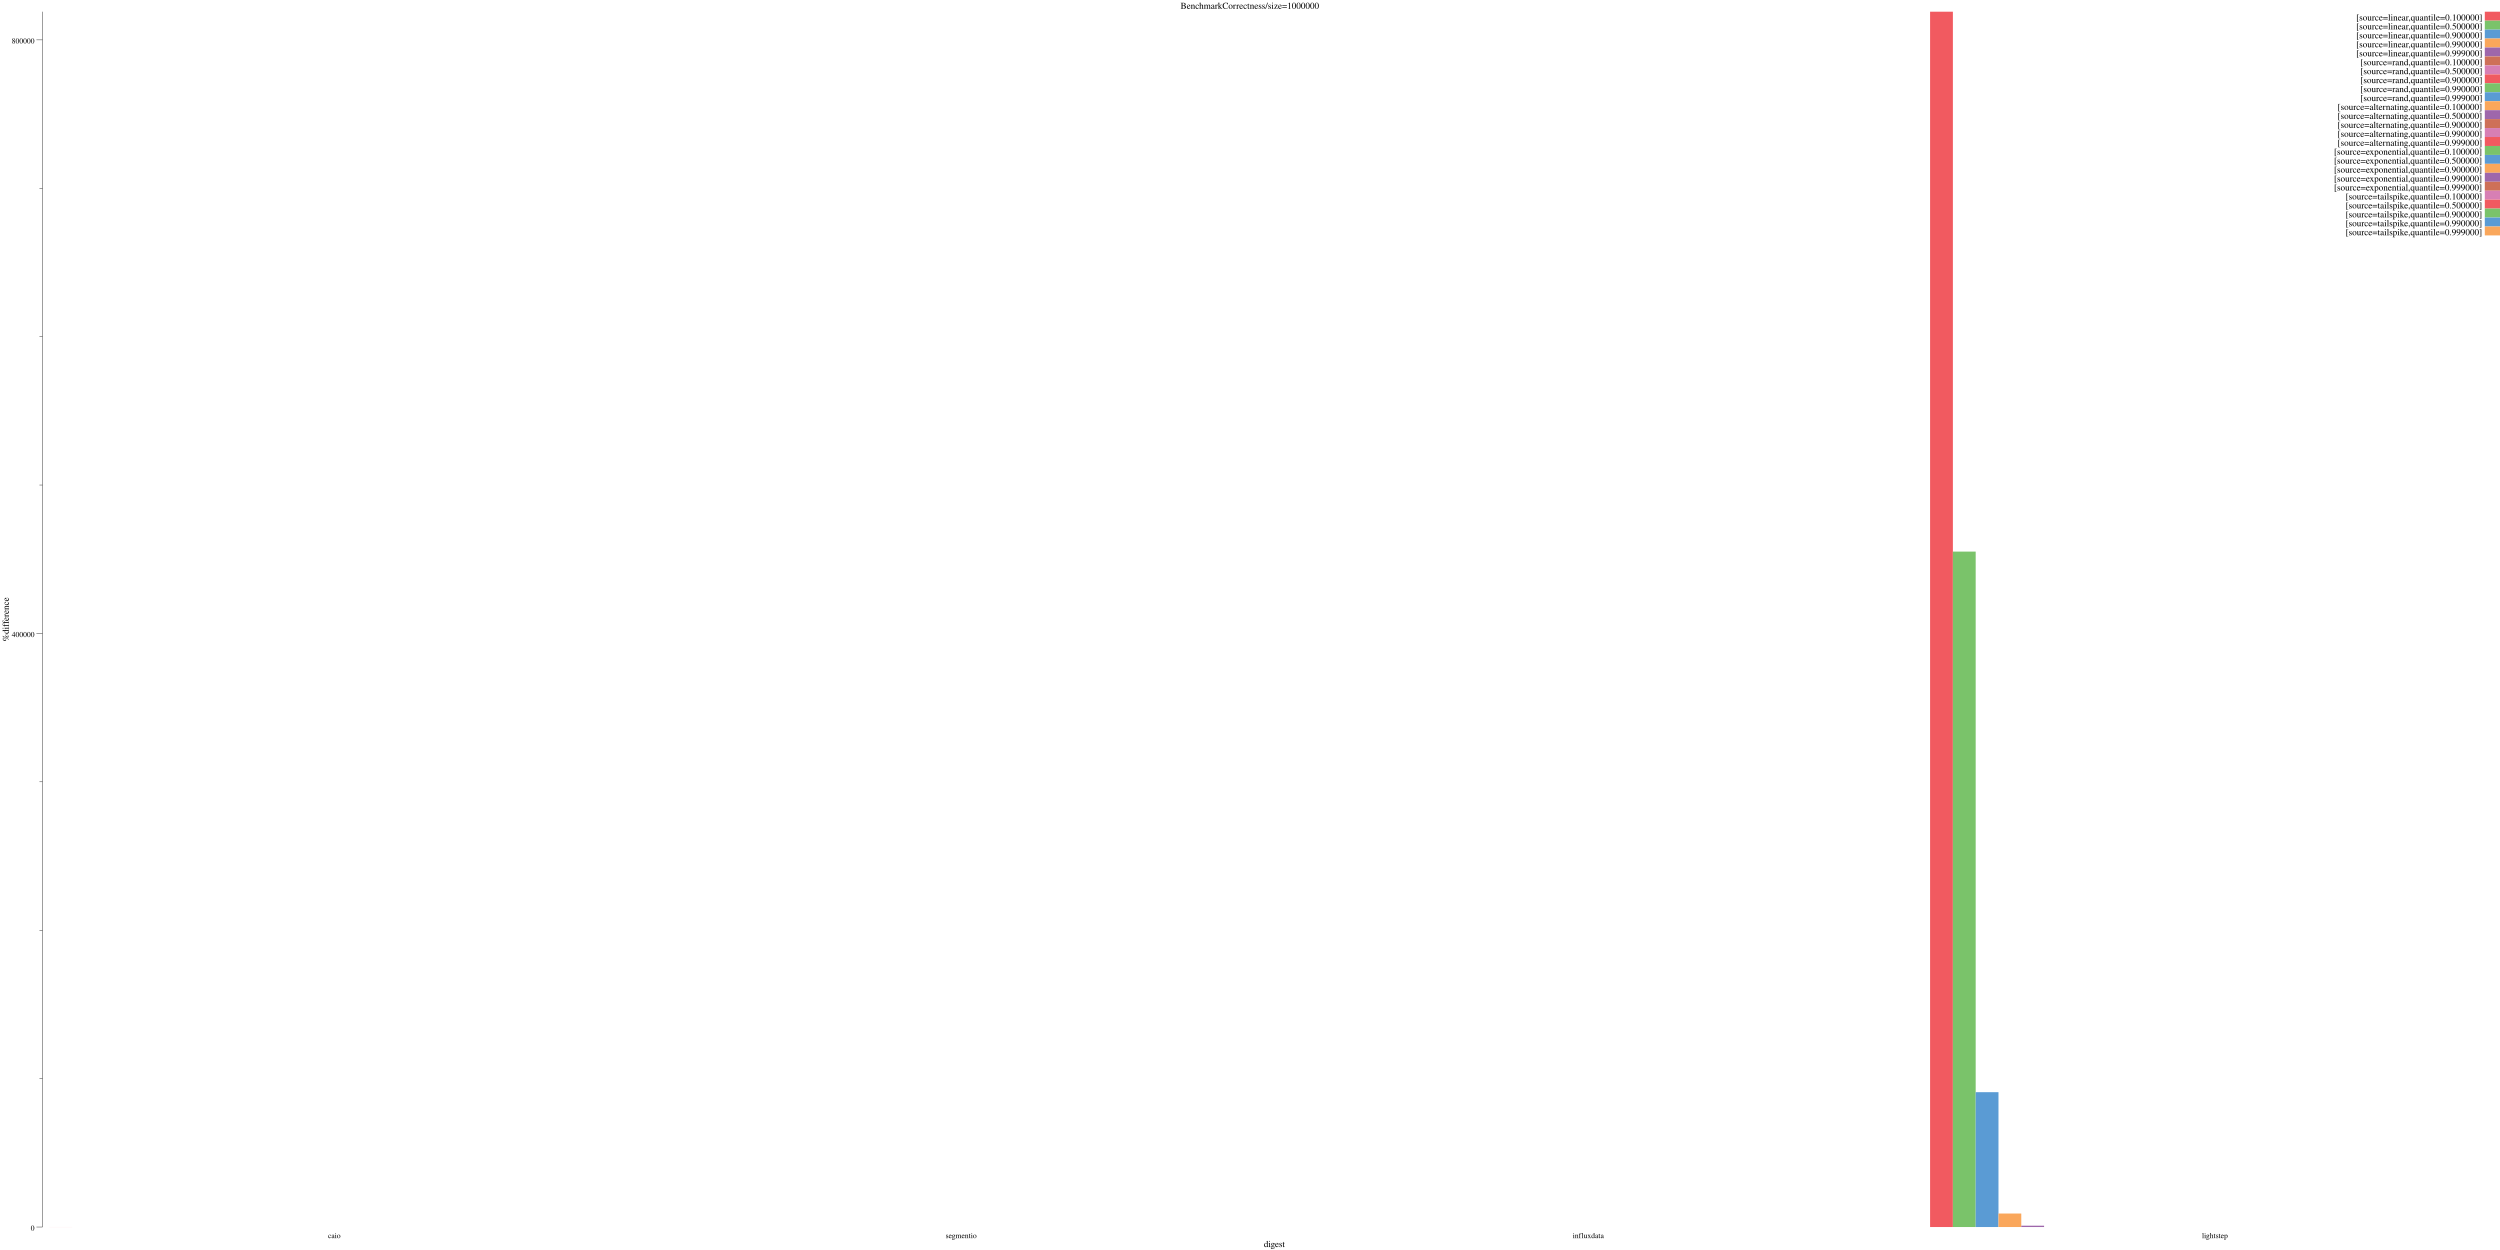
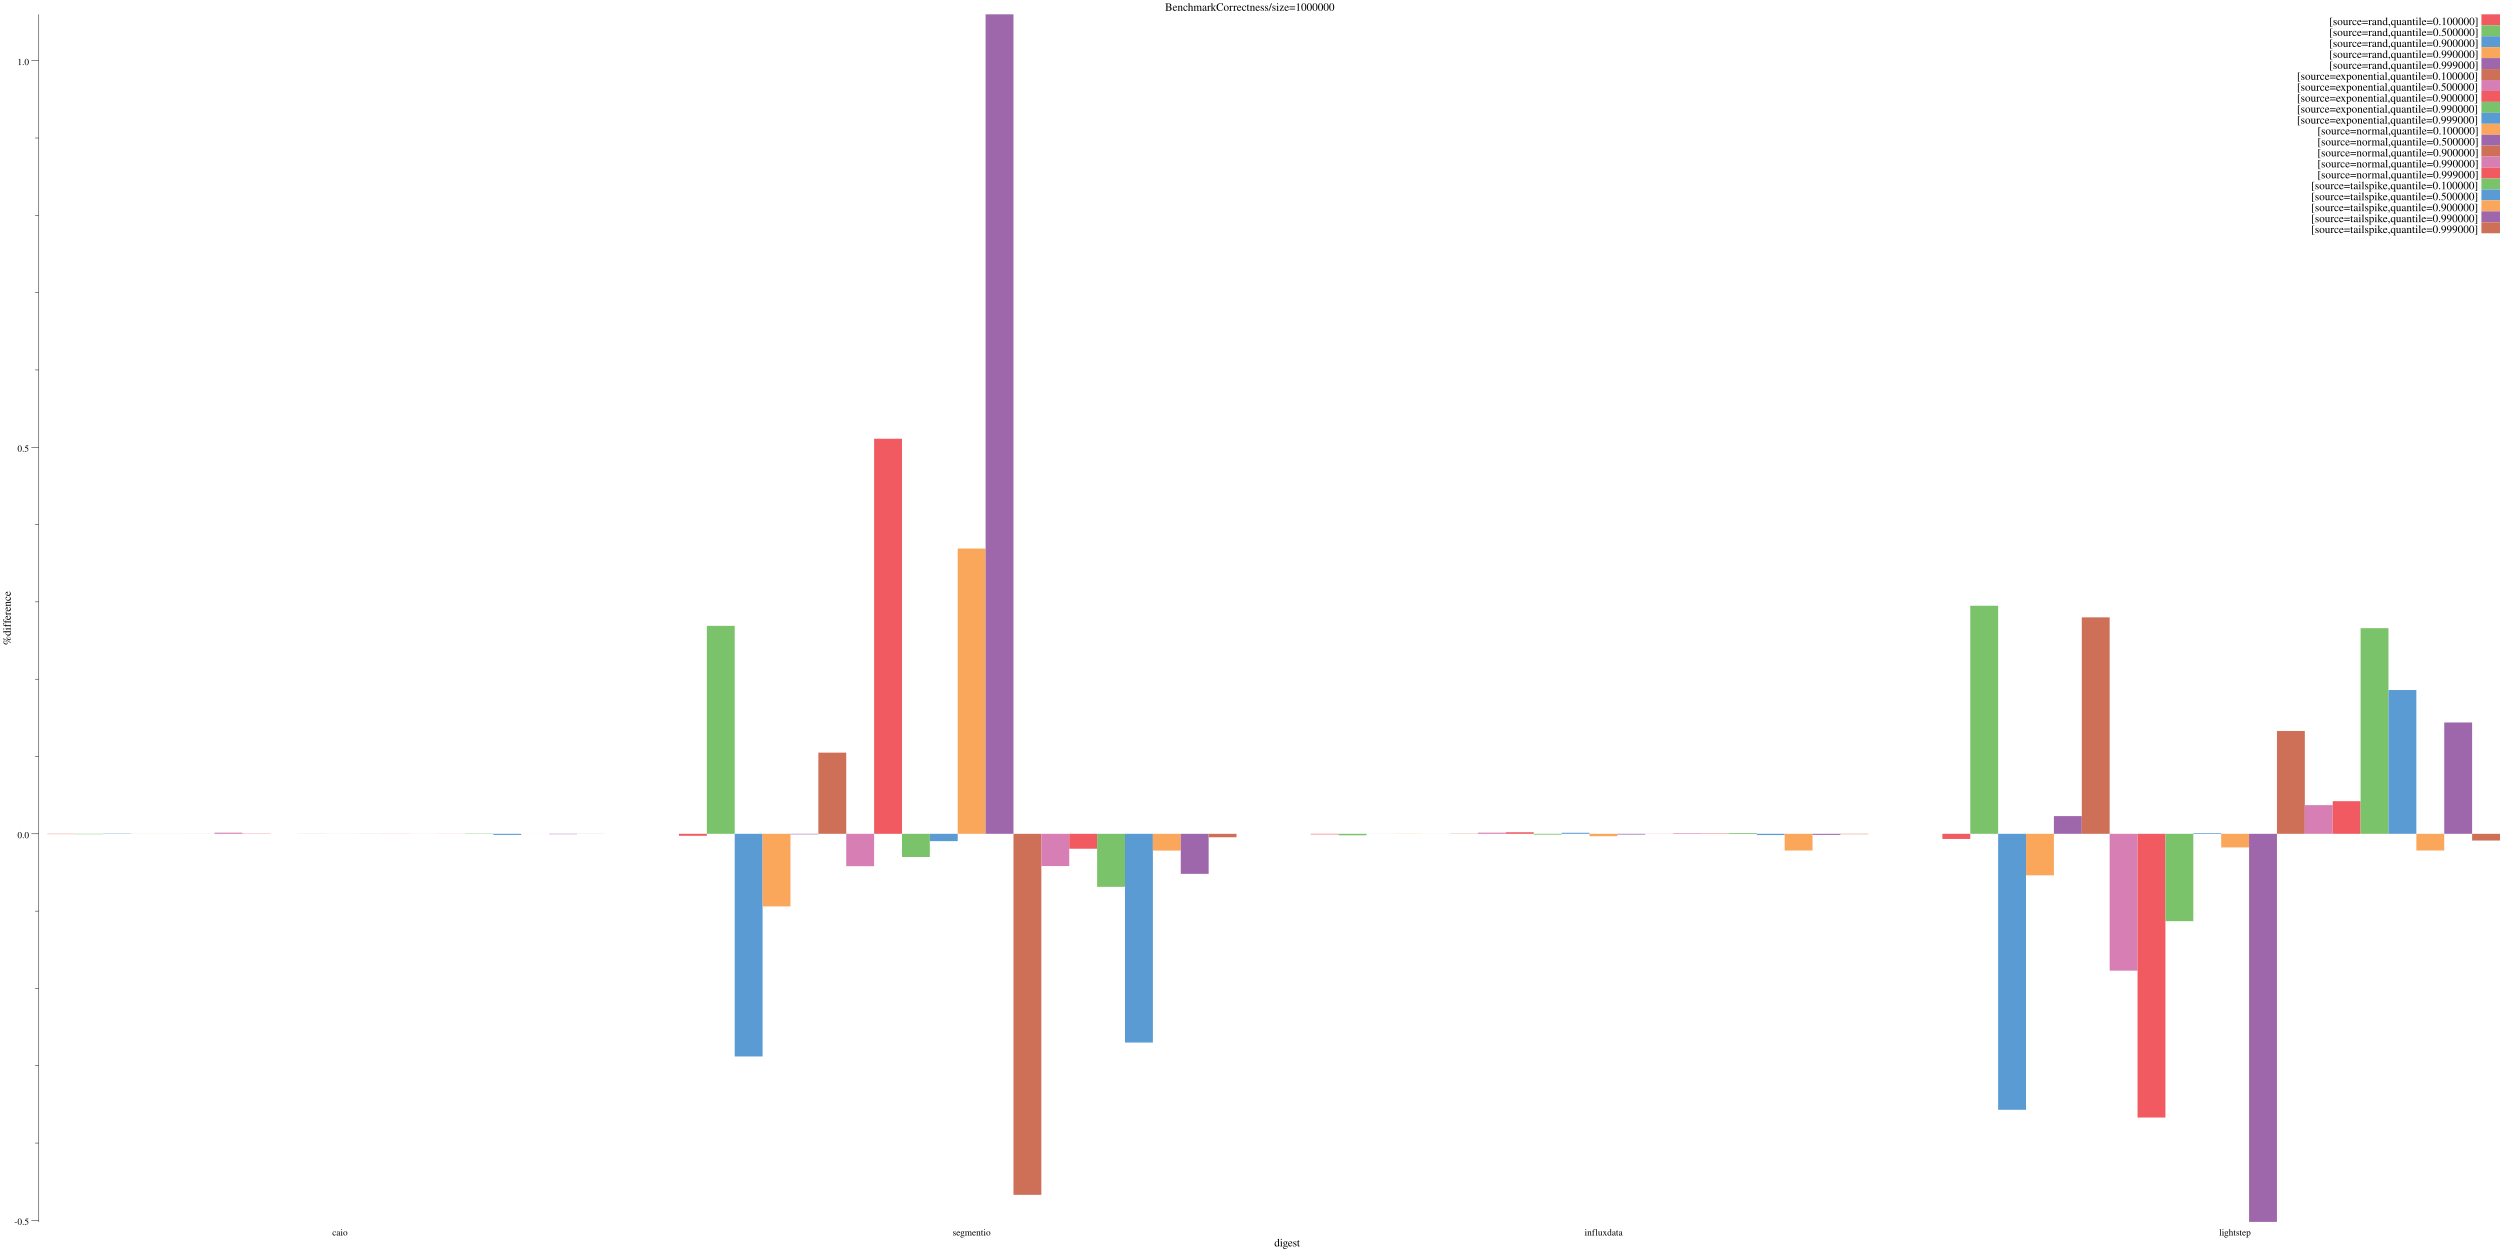
- <svg xmlns="http://www.w3.org/2000/svg" width="3290pt" height="1645pt" viewBox="0 0 3290 1645">
-   <g transform="scale(1, -1) translate(0, -1645)">
-     <path d="M0,0L3290,0L3290,1645L0,1645Z" style="fill:#FFFFFF" />
-     <text x="1553.6" y="-1633.4" transform="scale(1, -1)" style="font-family:Times;font-weight:normal;font-style:normal;font-size:12px">BenchmarkCorrectness/size=1000000</text>
-     <text x="1663.2" y="-3.861" transform="scale(1, -1)" style="font-family:Times;font-weight:normal;font-style:normal;font-size:12px">digest</text>
-     <text x="431.67" y="-15.602" transform="scale(1, -1)" style="font-family:Times;font-weight:normal;font-style:normal;font-size:10px">caio</text>
-     <text x="1244.4" y="-15.602" transform="scale(1, -1)" style="font-family:Times;font-weight:normal;font-style:normal;font-size:10px">segmentio</text>
-     <text x="2069.7" y="-15.602" transform="scale(1, -1)" style="font-family:Times;font-weight:normal;font-style:normal;font-size:10px">influxdata</text>
-     <text x="2897.8" y="-15.602" transform="scale(1, -1)" style="font-family:Times;font-weight:normal;font-style:normal;font-size:10px">lightstep</text>
+ <svg xmlns="http://www.w3.org/2000/svg" width="2690pt" height="1345pt" viewBox="0 0 2690 1345">
+   <g transform="scale(1, -1) translate(0, -1345)">
+     <path d="M0,0L2690,0L2690,1345L0,1345Z" style="fill:#FFFFFF" />
+     <text x="1253.6" y="-1333.4" transform="scale(1, -1)" style="font-family:Times;font-weight:normal;font-style:normal;font-size:12px">BenchmarkCorrectness/size=1000000</text>
+     <text x="1371.1" y="-3.861" transform="scale(1, -1)" style="font-family:Times;font-weight:normal;font-style:normal;font-size:12px">digest</text>
+     <text x="357.5" y="-15.602" transform="scale(1, -1)" style="font-family:Times;font-weight:normal;font-style:normal;font-size:10px">caio</text>
+     <text x="1025" y="-15.602" transform="scale(1, -1)" style="font-family:Times;font-weight:normal;font-style:normal;font-size:10px">segmentio</text>
+     <text x="1705" y="-15.602" transform="scale(1, -1)" style="font-family:Times;font-weight:normal;font-style:normal;font-size:10px">influxdata</text>
+     <text x="2387.8" y="-15.602" transform="scale(1, -1)" style="font-family:Times;font-weight:normal;font-style:normal;font-size:10px">lightstep</text>
    <g transform="rotate(90)">
-       <text x="800.7" y="11.555" transform="scale(1, -1)" style="font-family:Times;font-weight:normal;font-style:normal;font-size:12px">%difference</text>
+       <text x="650.7" y="11.555" transform="scale(1, -1)" style="font-family:Times;font-weight:normal;font-style:normal;font-size:12px">%difference</text>
    </g>
-     <text x="40.416" y="-25.509" transform="scale(1, -1)" style="font-family:Times;font-weight:normal;font-style:normal;font-size:10px">0</text>
-     <text x="15.416" y="-806.66" transform="scale(1, -1)" style="font-family:Times;font-weight:normal;font-style:normal;font-size:10px">400000</text>
-     <text x="15.416" y="-1587.8" transform="scale(1, -1)" style="font-family:Times;font-weight:normal;font-style:normal;font-size:10px">800000</text>
-     <path d="M47.916,30.23L55.916,30.23" style="fill:none;stroke:#000000;stroke-width:0.5" />
-     <path d="M47.916,811.38L55.916,811.38" style="fill:none;stroke:#000000;stroke-width:0.5" />
-     <path d="M47.916,1592.5L55.916,1592.5" style="fill:none;stroke:#000000;stroke-width:0.5" />
-     <path d="M51.916,225.52L55.916,225.52" style="fill:none;stroke:#000000;stroke-width:0.5" />
-     <path d="M51.916,420.81L55.916,420.81" style="fill:none;stroke:#000000;stroke-width:0.5" />
-     <path d="M51.916,616.1L55.916,616.1" style="fill:none;stroke:#000000;stroke-width:0.5" />
-     <path d="M51.916,1006.7L55.916,1006.7" style="fill:none;stroke:#000000;stroke-width:0.5" />
-     <path d="M51.916,1202L55.916,1202" style="fill:none;stroke:#000000;stroke-width:0.5" />
-     <path d="M51.916,1397.2L55.916,1397.2" style="fill:none;stroke:#000000;stroke-width:0.5" />
-     <path d="M55.916,30.23L55.916,1629.6" style="fill:none;stroke:#000000;stroke-width:0.5" />
-     <path d="M64.994,30.23L64.994,30.28L94.994,30.28L94.994,30.23Z" style="fill:#F15A60" />
-     <path d="M890,30.23L890,30.231L920,30.231L920,30.23Z" style="fill:#F15A60" />
-     <path d="M1715,30.23L1715,30.231L1745,30.231L1745,30.23Z" style="fill:#F15A60" />
-     <path d="M2540,30.23L2540,1629.6L2570,1629.6L2570,30.23Z" style="fill:#F15A60" />
-     <path d="M94.994,30.23L94.994,30.231L124.99,30.231L124.99,30.23Z" style="fill:#7AC36A" />
-     <path d="M920,30.23L920,30.231L950,30.231L950,30.23Z" style="fill:#7AC36A" />
-     <path d="M1745,30.23L1745,30.231L1775,30.231L1775,30.23Z" style="fill:#7AC36A" />
-     <path d="M2570,30.23L2570,919.1L2600,919.1L2600,30.23Z" style="fill:#7AC36A" />
-     <path d="M124.99,30.23L124.99,30.232L154.99,30.232L154.99,30.23Z" style="fill:#5A9BD4" />
-     <path d="M950,30.23L950,30.231L980,30.231L980,30.23Z" style="fill:#5A9BD4" />
-     <path d="M1775,30.23L1775,30.231L1805,30.231L1805,30.23Z" style="fill:#5A9BD4" />
-     <path d="M2600,30.23L2600,207.69L2630,207.69L2630,30.23Z" style="fill:#5A9BD4" />
-     <path d="M154.99,30.23L154.99,30.232L184.99,30.232L184.99,30.23Z" style="fill:#FAA75B" />
-     <path d="M980,30.23L980,30.231L1010,30.231L1010,30.23Z" style="fill:#FAA75B" />
-     <path d="M1805,30.23L1805,30.231L1835,30.231L1835,30.23Z" style="fill:#FAA75B" />
-     <path d="M2630,30.23L2630,48.004L2660,48.004L2660,30.23Z" style="fill:#FAA75B" />
-     <path d="M184.99,30.23L184.99,30.232L214.99,30.232L214.99,30.23Z" style="fill:#9E67AB" />
-     <path d="M1010,30.23L1010,30.231L1040,30.231L1040,30.23Z" style="fill:#9E67AB" />
-     <path d="M1835,30.23L1835,30.231L1865,30.231L1865,30.23Z" style="fill:#9E67AB" />
-     <path d="M2660,30.23L2660,31.98L2690,31.98L2690,30.23Z" style="fill:#9E67AB" />
-     <path d="M214.99,30.23L214.99,30.23L244.99,30.23L244.99,30.23Z" style="fill:#CE7058" />
-     <path d="M1040,30.23L1040,30.23L1070,30.23L1070,30.23Z" style="fill:#CE7058" />
-     <path d="M1865,30.23L1865,30.23L1895,30.23L1895,30.23Z" style="fill:#CE7058" />
-     <path d="M2690,30.23L2690,30.231L2720,30.231L2720,30.23Z" style="fill:#CE7058" />
-     <path d="M244.99,30.23L244.99,30.23L274.99,30.23L274.99,30.23Z" style="fill:#D77FB4" />
-     <path d="M1070,30.23L1070,30.23L1100,30.23L1100,30.23Z" style="fill:#D77FB4" />
-     <path d="M1895,30.23L1895,30.23L1925,30.23L1925,30.23Z" style="fill:#D77FB4" />
-     <path d="M2720,30.23L2720,30.231L2750,30.231L2750,30.23Z" style="fill:#D77FB4" />
-     <path d="M274.99,30.23L274.99,30.23L304.99,30.23L304.99,30.23Z" style="fill:#F15A60" />
-     <path d="M1100,30.23L1100,30.23L1130,30.23L1130,30.23Z" style="fill:#F15A60" />
-     <path d="M1925,30.23L1925,30.23L1955,30.23L1955,30.23Z" style="fill:#F15A60" />
-     <path d="M2750,30.23L2750,30.231L2780,30.231L2780,30.23Z" style="fill:#F15A60" />
-     <path d="M304.99,30.23L304.99,30.23L334.99,30.23L334.99,30.23Z" style="fill:#7AC36A" />
-     <path d="M1130,30.23L1130,30.23L1160,30.23L1160,30.23Z" style="fill:#7AC36A" />
-     <path d="M1955,30.23L1955,30.23L1985,30.23L1985,30.23Z" style="fill:#7AC36A" />
-     <path d="M2780,30.23L2780,30.23L2810,30.23L2810,30.23Z" style="fill:#7AC36A" />
-     <path d="M334.99,30.23L334.99,30.23L364.99,30.23L364.99,30.23Z" style="fill:#5A9BD4" />
-     <path d="M1160,30.23L1160,30.23L1190,30.23L1190,30.23Z" style="fill:#5A9BD4" />
-     <path d="M1985,30.23L1985,30.23L2015,30.23L2015,30.23Z" style="fill:#5A9BD4" />
-     <path d="M2810,30.23L2810,30.23L2840,30.23L2840,30.23Z" style="fill:#5A9BD4" />
-     <path d="M364.99,30.23L364.99,30.23L394.99,30.23L394.99,30.23Z" style="fill:#FAA75B" />
-     <path d="M1190,30.23L1190,30.23L1220,30.23L1220,30.23Z" style="fill:#FAA75B" />
-     <path d="M2015,30.23L2015,30.23L2045,30.23L2045,30.23Z" style="fill:#FAA75B" />
-     <path d="M2840,30.23L2840,30.233L2870,30.233L2870,30.23Z" style="fill:#FAA75B" />
-     <path d="M394.99,30.23L394.99,30.23L424.99,30.23L424.99,30.23Z" style="fill:#9E67AB" />
-     <path d="M1220,30.23L1220,30.23L1250,30.23L1250,30.23Z" style="fill:#9E67AB" />
-     <path d="M2045,30.23L2045,30.23L2075,30.23L2075,30.23Z" style="fill:#9E67AB" />
-     <path d="M2870,30.23L2870,30.233L2900,30.233L2900,30.23Z" style="fill:#9E67AB" />
-     <path d="M424.99,30.23L424.99,30.23L454.99,30.23L454.99,30.23Z" style="fill:#CE7058" />
-     <path d="M1250,30.23L1250,30.23L1280,30.23L1280,30.23Z" style="fill:#CE7058" />
-     <path d="M2075,30.23L2075,30.23L2105,30.23L2105,30.23Z" style="fill:#CE7058" />
-     <path d="M2900,30.23L2900,30.231L2930,30.231L2930,30.23Z" style="fill:#CE7058" />
-     <path d="M454.99,30.23L454.99,30.23L484.99,30.23L484.99,30.23Z" style="fill:#D77FB4" />
-     <path d="M1280,30.23L1280,30.23L1310,30.23L1310,30.23Z" style="fill:#D77FB4" />
-     <path d="M2105,30.23L2105,30.23L2135,30.23L2135,30.23Z" style="fill:#D77FB4" />
-     <path d="M2930,30.23L2930,30.23L2960,30.23L2960,30.23Z" style="fill:#D77FB4" />
-     <path d="M484.99,30.23L484.99,30.23L514.99,30.23L514.99,30.23Z" style="fill:#F15A60" />
-     <path d="M1310,30.23L1310,30.23L1340,30.23L1340,30.23Z" style="fill:#F15A60" />
-     <path d="M2135,30.23L2135,30.23L2165,30.23L2165,30.23Z" style="fill:#F15A60" />
-     <path d="M2960,30.23L2960,30.23L2990,30.23L2990,30.23Z" style="fill:#F15A60" />
-     <path d="M514.99,30.23L514.99,30.23L544.99,30.23L544.99,30.23Z" style="fill:#7AC36A" />
-     <path d="M1340,30.23L1340,30.23L1370,30.23L1370,30.23Z" style="fill:#7AC36A" />
-     <path d="M2165,30.23L2165,30.23L2195,30.23L2195,30.23Z" style="fill:#7AC36A" />
-     <path d="M2990,30.23L2990,30.231L3020,30.231L3020,30.23Z" style="fill:#7AC36A" />
-     <path d="M544.99,30.23L544.99,30.23L574.99,30.23L574.99,30.23Z" style="fill:#5A9BD4" />
-     <path d="M1370,30.23L1370,30.23L1400,30.23L1400,30.23Z" style="fill:#5A9BD4" />
-     <path d="M2195,30.23L2195,30.23L2225,30.23L2225,30.23Z" style="fill:#5A9BD4" />
-     <path d="M3020,30.23L3020,30.231L3050,30.231L3050,30.23Z" style="fill:#5A9BD4" />
-     <path d="M574.99,30.23L574.99,30.23L604.99,30.23L604.99,30.23Z" style="fill:#FAA75B" />
-     <path d="M1400,30.23L1400,30.231L1430,30.231L1430,30.23Z" style="fill:#FAA75B" />
-     <path d="M2225,30.23L2225,30.23L2255,30.23L2255,30.23Z" style="fill:#FAA75B" />
-     <path d="M3050,30.23L3050,30.231L3080,30.231L3080,30.23Z" style="fill:#FAA75B" />
-     <path d="M604.99,30.23L604.99,30.23L634.99,30.23L634.99,30.23Z" style="fill:#9E67AB" />
-     <path d="M1430,30.23L1430,30.231L1460,30.231L1460,30.23Z" style="fill:#9E67AB" />
-     <path d="M2255,30.23L2255,30.23L2285,30.23L2285,30.23Z" style="fill:#9E67AB" />
-     <path d="M3080,30.23L3080,30.231L3110,30.231L3110,30.23Z" style="fill:#9E67AB" />
-     <path d="M634.99,30.23L634.99,30.23L664.99,30.23L664.99,30.23Z" style="fill:#CE7058" />
-     <path d="M1460,30.23L1460,30.231L1490,30.231L1490,30.23Z" style="fill:#CE7058" />
-     <path d="M2285,30.23L2285,30.23L2315,30.23L2315,30.23Z" style="fill:#CE7058" />
-     <path d="M3110,30.23L3110,30.231L3140,30.231L3140,30.23Z" style="fill:#CE7058" />
-     <path d="M664.99,30.23L664.99,30.23L694.99,30.23L694.99,30.23Z" style="fill:#D77FB4" />
-     <path d="M1490,30.23L1490,30.23L1520,30.23L1520,30.23Z" style="fill:#D77FB4" />
-     <path d="M2315,30.23L2315,30.23L2345,30.23L2345,30.23Z" style="fill:#D77FB4" />
-     <path d="M3140,30.23L3140,30.231L3170,30.231L3170,30.23Z" style="fill:#D77FB4" />
-     <path d="M694.99,30.23L694.99,30.23L724.99,30.23L724.99,30.23Z" style="fill:#F15A60" />
-     <path d="M1520,30.23L1520,30.23L1550,30.23L1550,30.23Z" style="fill:#F15A60" />
-     <path d="M2345,30.23L2345,30.23L2375,30.23L2375,30.23Z" style="fill:#F15A60" />
-     <path d="M3170,30.23L3170,30.23L3200,30.23L3200,30.23Z" style="fill:#F15A60" />
-     <path d="M724.99,30.23L724.99,30.23L754.99,30.23L754.99,30.23Z" style="fill:#7AC36A" />
-     <path d="M1550,30.23L1550,30.233L1580,30.233L1580,30.23Z" style="fill:#7AC36A" />
-     <path d="M2375,30.23L2375,30.231L2405,30.231L2405,30.23Z" style="fill:#7AC36A" />
-     <path d="M3200,30.23L3200,30.233L3230,30.233L3230,30.23Z" style="fill:#7AC36A" />
-     <path d="M754.99,30.23L754.99,30.23L784.99,30.23L784.99,30.23Z" style="fill:#5A9BD4" />
-     <path d="M1580,30.23L1580,30.23L1610,30.23L1610,30.23Z" style="fill:#5A9BD4" />
-     <path d="M2405,30.23L2405,30.23L2435,30.23L2435,30.23Z" style="fill:#5A9BD4" />
-     <path d="M3230,30.23L3230,30.23L3260,30.23L3260,30.23Z" style="fill:#5A9BD4" />
-     <path d="M784.99,30.23L784.99,30.23L814.99,30.23L814.99,30.23Z" style="fill:#FAA75B" />
-     <path d="M1610,30.23L1610,30.23L1640,30.23L1640,30.23Z" style="fill:#FAA75B" />
-     <path d="M2435,30.23L2435,30.23L2465,30.23L2465,30.23Z" style="fill:#FAA75B" />
-     <path d="M3260,30.23L3260,30.23L3290,30.23L3290,30.23Z" style="fill:#FAA75B" />
-     <path d="M3270,1617.8L3270,1629.6L3290,1629.6L3290,1617.8Z" style="fill:#F15A60" />
-     <text x="3100.7" y="-1618" transform="scale(1, -1)" style="font-family:Times;font-weight:normal;font-style:normal;font-size:12px">[source=linear,quantile=0.100000]</text>
-     <path d="M3270,1606L3270,1617.8L3290,1617.8L3290,1606Z" style="fill:#7AC36A" />
-     <text x="3100.7" y="-1606.3" transform="scale(1, -1)" style="font-family:Times;font-weight:normal;font-style:normal;font-size:12px">[source=linear,quantile=0.500000]</text>
-     <path d="M3270,1594.3L3270,1606L3290,1606L3290,1594.3Z" style="fill:#5A9BD4" />
-     <text x="3100.7" y="-1594.5" transform="scale(1, -1)" style="font-family:Times;font-weight:normal;font-style:normal;font-size:12px">[source=linear,quantile=0.900000]</text>
-     <path d="M3270,1582.5L3270,1594.3L3290,1594.3L3290,1582.5Z" style="fill:#FAA75B" />
-     <text x="3100.7" y="-1582.7" transform="scale(1, -1)" style="font-family:Times;font-weight:normal;font-style:normal;font-size:12px">[source=linear,quantile=0.990000]</text>
-     <path d="M3270,1570.7L3270,1582.5L3290,1582.5L3290,1570.7Z" style="fill:#9E67AB" />
-     <text x="3100.7" y="-1570.9" transform="scale(1, -1)" style="font-family:Times;font-weight:normal;font-style:normal;font-size:12px">[source=linear,quantile=0.999000]</text>
-     <path d="M3270,1558.9L3270,1570.7L3290,1570.7L3290,1558.9Z" style="fill:#CE7058" />
-     <text x="3106.2" y="-1559.1" transform="scale(1, -1)" style="font-family:Times;font-weight:normal;font-style:normal;font-size:12px">[source=rand,quantile=0.100000]</text>
-     <path d="M3270,1547.1L3270,1558.9L3290,1558.9L3290,1547.1Z" style="fill:#D77FB4" />
-     <text x="3106.2" y="-1547.4" transform="scale(1, -1)" style="font-family:Times;font-weight:normal;font-style:normal;font-size:12px">[source=rand,quantile=0.500000]</text>
-     <path d="M3270,1535.4L3270,1547.1L3290,1547.1L3290,1535.4Z" style="fill:#F15A60" />
-     <text x="3106.2" y="-1535.6" transform="scale(1, -1)" style="font-family:Times;font-weight:normal;font-style:normal;font-size:12px">[source=rand,quantile=0.900000]</text>
-     <path d="M3270,1523.6L3270,1535.4L3290,1535.4L3290,1523.6Z" style="fill:#7AC36A" />
-     <text x="3106.2" y="-1523.8" transform="scale(1, -1)" style="font-family:Times;font-weight:normal;font-style:normal;font-size:12px">[source=rand,quantile=0.990000]</text>
-     <path d="M3270,1511.8L3270,1523.6L3290,1523.6L3290,1511.8Z" style="fill:#5A9BD4" />
-     <text x="3106.2" y="-1512" transform="scale(1, -1)" style="font-family:Times;font-weight:normal;font-style:normal;font-size:12px">[source=rand,quantile=0.999000]</text>
-     <path d="M3270,1500L3270,1511.8L3290,1511.8L3290,1500Z" style="fill:#FAA75B" />
-     <text x="3076.2" y="-1500.3" transform="scale(1, -1)" style="font-family:Times;font-weight:normal;font-style:normal;font-size:12px">[source=alternating,quantile=0.100000]</text>
-     <path d="M3270,1488.3L3270,1500L3290,1500L3290,1488.3Z" style="fill:#9E67AB" />
-     <text x="3076.2" y="-1488.5" transform="scale(1, -1)" style="font-family:Times;font-weight:normal;font-style:normal;font-size:12px">[source=alternating,quantile=0.500000]</text>
-     <path d="M3270,1476.5L3270,1488.3L3290,1488.3L3290,1476.5Z" style="fill:#CE7058" />
-     <text x="3076.2" y="-1476.7" transform="scale(1, -1)" style="font-family:Times;font-weight:normal;font-style:normal;font-size:12px">[source=alternating,quantile=0.900000]</text>
-     <path d="M3270,1464.7L3270,1476.5L3290,1476.5L3290,1464.7Z" style="fill:#D77FB4" />
-     <text x="3076.2" y="-1464.9" transform="scale(1, -1)" style="font-family:Times;font-weight:normal;font-style:normal;font-size:12px">[source=alternating,quantile=0.990000]</text>
-     <path d="M3270,1452.9L3270,1464.7L3290,1464.7L3290,1452.9Z" style="fill:#F15A60" />
-     <text x="3076.2" y="-1453.1" transform="scale(1, -1)" style="font-family:Times;font-weight:normal;font-style:normal;font-size:12px">[source=alternating,quantile=0.999000]</text>
-     <path d="M3270,1441.1L3270,1452.9L3290,1452.9L3290,1441.1Z" style="fill:#7AC36A" />
-     <text x="3071.5" y="-1441.4" transform="scale(1, -1)" style="font-family:Times;font-weight:normal;font-style:normal;font-size:12px">[source=exponential,quantile=0.100000]</text>
-     <path d="M3270,1429.4L3270,1441.1L3290,1441.1L3290,1429.4Z" style="fill:#5A9BD4" />
-     <text x="3071.5" y="-1429.6" transform="scale(1, -1)" style="font-family:Times;font-weight:normal;font-style:normal;font-size:12px">[source=exponential,quantile=0.500000]</text>
-     <path d="M3270,1417.6L3270,1429.4L3290,1429.4L3290,1417.6Z" style="fill:#FAA75B" />
-     <text x="3071.5" y="-1417.8" transform="scale(1, -1)" style="font-family:Times;font-weight:normal;font-style:normal;font-size:12px">[source=exponential,quantile=0.900000]</text>
-     <path d="M3270,1405.8L3270,1417.6L3290,1417.6L3290,1405.8Z" style="fill:#9E67AB" />
-     <text x="3071.5" y="-1406" transform="scale(1, -1)" style="font-family:Times;font-weight:normal;font-style:normal;font-size:12px">[source=exponential,quantile=0.990000]</text>
-     <path d="M3270,1394L3270,1405.8L3290,1405.8L3290,1394Z" style="fill:#CE7058" />
-     <text x="3071.5" y="-1394.3" transform="scale(1, -1)" style="font-family:Times;font-weight:normal;font-style:normal;font-size:12px">[source=exponential,quantile=0.999000]</text>
-     <path d="M3270,1382.3L3270,1394L3290,1394L3290,1382.3Z" style="fill:#D77FB4" />
-     <text x="3086.8" y="-1382.5" transform="scale(1, -1)" style="font-family:Times;font-weight:normal;font-style:normal;font-size:12px">[source=tailspike,quantile=0.100000]</text>
-     <path d="M3270,1370.5L3270,1382.3L3290,1382.3L3290,1370.5Z" style="fill:#F15A60" />
-     <text x="3086.8" y="-1370.7" transform="scale(1, -1)" style="font-family:Times;font-weight:normal;font-style:normal;font-size:12px">[source=tailspike,quantile=0.500000]</text>
-     <path d="M3270,1358.7L3270,1370.5L3290,1370.5L3290,1358.7Z" style="fill:#7AC36A" />
-     <text x="3086.8" y="-1358.9" transform="scale(1, -1)" style="font-family:Times;font-weight:normal;font-style:normal;font-size:12px">[source=tailspike,quantile=0.900000]</text>
-     <path d="M3270,1346.9L3270,1358.7L3290,1358.7L3290,1346.9Z" style="fill:#5A9BD4" />
-     <text x="3086.8" y="-1347.2" transform="scale(1, -1)" style="font-family:Times;font-weight:normal;font-style:normal;font-size:12px">[source=tailspike,quantile=0.990000]</text>
-     <path d="M3270,1335.2L3270,1346.9L3290,1346.9L3290,1335.2Z" style="fill:#FAA75B" />
-     <text x="3086.8" y="-1335.4" transform="scale(1, -1)" style="font-family:Times;font-weight:normal;font-style:normal;font-size:12px">[source=tailspike,quantile=0.999000]</text>
+     <text x="15.416" y="-27.172" transform="scale(1, -1)" style="font-family:Times;font-weight:normal;font-style:normal;font-size:10px">-0.5</text>
+     <text x="18.746" y="-443.1" transform="scale(1, -1)" style="font-family:Times;font-weight:normal;font-style:normal;font-size:10px">0.0</text>
+     <text x="18.746" y="-859.02" transform="scale(1, -1)" style="font-family:Times;font-weight:normal;font-style:normal;font-size:10px">0.5</text>
+     <text x="18.746" y="-1275" transform="scale(1, -1)" style="font-family:Times;font-weight:normal;font-style:normal;font-size:10px">1.0</text>
+     <path d="M33.746,31.894L41.746,31.894" style="fill:none;stroke:#000000;stroke-width:0.5" />
+     <path d="M33.746,447.82L41.746,447.82" style="fill:none;stroke:#000000;stroke-width:0.5" />
+     <path d="M33.746,863.75L41.746,863.75" style="fill:none;stroke:#000000;stroke-width:0.5" />
+     <path d="M33.746,1279.7L41.746,1279.7" style="fill:none;stroke:#000000;stroke-width:0.5" />
+     <path d="M37.746,115.08L41.746,115.08" style="fill:none;stroke:#000000;stroke-width:0.5" />
+     <path d="M37.746,198.26L41.746,198.26" style="fill:none;stroke:#000000;stroke-width:0.5" />
+     <path d="M37.746,281.45L41.746,281.45" style="fill:none;stroke:#000000;stroke-width:0.5" />
+     <path d="M37.746,364.64L41.746,364.64" style="fill:none;stroke:#000000;stroke-width:0.5" />
+     <path d="M37.746,531.01L41.746,531.01" style="fill:none;stroke:#000000;stroke-width:0.5" />
+     <path d="M37.746,614.19L41.746,614.19" style="fill:none;stroke:#000000;stroke-width:0.5" />
+     <path d="M37.746,697.38L41.746,697.38" style="fill:none;stroke:#000000;stroke-width:0.5" />
+     <path d="M37.746,780.56L41.746,780.56" style="fill:none;stroke:#000000;stroke-width:0.5" />
+     <path d="M37.746,946.93L41.746,946.93" style="fill:none;stroke:#000000;stroke-width:0.5" />
+     <path d="M37.746,1030.1L41.746,1030.1" style="fill:none;stroke:#000000;stroke-width:0.5" />
+     <path d="M37.746,1113.3L41.746,1113.3" style="fill:none;stroke:#000000;stroke-width:0.5" />
+     <path d="M37.746,1196.5L41.746,1196.5" style="fill:none;stroke:#000000;stroke-width:0.5" />
+     <path d="M41.746,30.23L41.746,1329.6" style="fill:none;stroke:#000000;stroke-width:0.5" />
+     <path d="M50.824,447.82L50.824,447.49L80.824,447.49L80.824,447.82Z" style="fill:#F15A60" />
+     <path d="M730.55,447.82L730.55,445.69L760.55,445.69L760.55,447.82Z" style="fill:#F15A60" />
+     <path d="M1410.3,447.82L1410.3,447.21L1440.3,447.21L1440.3,447.82Z" style="fill:#F15A60" />
+     <path d="M2090,447.82L2090,442.29L2120,442.29L2120,447.82Z" style="fill:#F15A60" />
+     <path d="M80.824,447.82L80.824,447.39L110.82,447.39L110.82,447.82Z" style="fill:#7AC36A" />
+     <path d="M760.55,447.82L760.55,671.59L790.55,671.59L790.55,447.82Z" style="fill:#7AC36A" />
+     <path d="M1440.3,447.82L1440.3,446.23L1470.3,446.23L1470.3,447.82Z" style="fill:#7AC36A" />
+     <path d="M2120,447.82L2120,693.22L2150,693.22L2150,447.82Z" style="fill:#7AC36A" />
+     <path d="M110.82,447.82L110.82,448.15L140.82,448.15L140.82,447.82Z" style="fill:#5A9BD4" />
+     <path d="M790.55,447.82L790.55,208.25L820.55,208.25L820.55,447.82Z" style="fill:#5A9BD4" />
+     <path d="M1470.3,447.82L1470.3,447.87L1500.3,447.87L1500.3,447.82Z" style="fill:#5A9BD4" />
+     <path d="M2150,447.82L2150,150.85L2180,150.85L2180,447.82Z" style="fill:#5A9BD4" />
+     <path d="M140.82,447.82L140.82,447.91L170.82,447.91L170.82,447.82Z" style="fill:#FAA75B" />
+     <path d="M820.55,447.82L820.55,369.71L850.55,369.71L850.55,447.82Z" style="fill:#FAA75B" />
+     <path d="M1500.3,447.82L1500.3,447.97L1530.3,447.97L1530.3,447.82Z" style="fill:#FAA75B" />
+     <path d="M2180,447.82L2180,403.15L2210,403.15L2210,447.82Z" style="fill:#FAA75B" />
+     <path d="M170.82,447.82L170.82,447.87L200.82,447.87L200.82,447.82Z" style="fill:#9E67AB" />
+     <path d="M850.55,447.82L850.55,447.23L880.55,447.23L880.55,447.82Z" style="fill:#9E67AB" />
+     <path d="M1530.3,447.82L1530.3,447.85L1560.3,447.85L1560.3,447.82Z" style="fill:#9E67AB" />
+     <path d="M2210,447.82L2210,466.87L2240,466.87L2240,447.82Z" style="fill:#9E67AB" />
+     <path d="M200.82,447.82L200.82,447.89L230.82,447.89L230.82,447.82Z" style="fill:#CE7058" />
+     <path d="M880.55,447.82L880.55,535.16L910.55,535.16L910.55,447.82Z" style="fill:#CE7058" />
+     <path d="M1560.3,447.82L1560.3,448.06L1590.3,448.06L1590.3,447.82Z" style="fill:#CE7058" />
+     <path d="M2240,447.82L2240,680.74L2270,680.74L2270,447.82Z" style="fill:#CE7058" />
+     <path d="M230.82,447.82L230.82,449.04L260.82,449.04L260.82,447.82Z" style="fill:#D77FB4" />
+     <path d="M910.55,447.82L910.55,412.97L940.55,412.97L940.55,447.82Z" style="fill:#D77FB4" />
+     <path d="M1590.3,447.82L1590.3,449.06L1620.3,449.06L1620.3,447.82Z" style="fill:#D77FB4" />
+     <path d="M2270,447.82L2270,300.58L2300,300.58L2300,447.82Z" style="fill:#D77FB4" />
+     <path d="M260.82,447.82L260.82,448.09L290.82,448.09L290.82,447.82Z" style="fill:#F15A60" />
+     <path d="M940.55,447.82L940.55,872.9L970.55,872.9L970.55,447.82Z" style="fill:#F15A60" />
+     <path d="M1620.3,447.82L1620.3,449.5L1650.3,449.5L1650.3,447.82Z" style="fill:#F15A60" />
+     <path d="M2300,447.82L2300,142.53L2330,142.53L2330,447.82Z" style="fill:#F15A60" />
+     <path d="M290.82,447.82L290.82,447.81L320.82,447.81L320.82,447.82Z" style="fill:#7AC36A" />
+     <path d="M970.55,447.82L970.55,422.86L1000.5,422.86L1000.5,447.82Z" style="fill:#7AC36A" />
+     <path d="M1650.3,447.82L1650.3,446.92L1680.3,446.92L1680.3,447.82Z" style="fill:#7AC36A" />
+     <path d="M2330,447.82L2330,353.82L2360,353.82L2360,447.82Z" style="fill:#7AC36A" />
+     <path d="M320.82,447.82L320.82,447.92L350.82,447.92L350.82,447.82Z" style="fill:#5A9BD4" />
+     <path d="M1000.5,447.82L1000.5,439.93L1030.5,439.93L1030.5,447.82Z" style="fill:#5A9BD4" />
+     <path d="M1680.3,447.82L1680.3,448.94L1710.3,448.94L1710.3,447.82Z" style="fill:#5A9BD4" />
+     <path d="M2360,447.82L2360,448.59L2390,448.59L2390,447.82Z" style="fill:#5A9BD4" />
+     <path d="M350.82,447.82L350.82,447.89L380.82,447.89L380.82,447.82Z" style="fill:#FAA75B" />
+     <path d="M1030.5,447.82L1030.5,754.77L1060.5,754.77L1060.5,447.82Z" style="fill:#FAA75B" />
+     <path d="M1710.3,447.82L1710.3,445.24L1740.3,445.24L1740.3,447.82Z" style="fill:#FAA75B" />
+     <path d="M2390,447.82L2390,433.18L2420,433.18L2420,447.82Z" style="fill:#FAA75B" />
+     <path d="M380.82,447.82L380.82,447.74L410.82,447.74L410.82,447.82Z" style="fill:#9E67AB" />
+     <path d="M1060.5,447.82L1060.5,1329.6L1090.5,1329.6L1090.5,447.82Z" style="fill:#9E67AB" />
+     <path d="M1740.3,447.82L1740.3,447.02L1770.3,447.02L1770.3,447.82Z" style="fill:#9E67AB" />
+     <path d="M2420,447.82L2420,30.23L2450,30.23L2450,447.82Z" style="fill:#9E67AB" />
+     <path d="M410.82,447.82L410.82,447.69L440.82,447.69L440.82,447.82Z" style="fill:#CE7058" />
+     <path d="M1090.5,447.82L1090.5,59.345L1120.5,59.345L1120.5,447.82Z" style="fill:#CE7058" />
+     <path d="M1770.3,447.82L1770.3,447.69L1800.3,447.69L1800.3,447.82Z" style="fill:#CE7058" />
+     <path d="M2450,447.82L2450,558.46L2480,558.46L2480,447.82Z" style="fill:#CE7058" />
+     <path d="M440.82,447.82L440.82,447.88L470.82,447.88L470.82,447.82Z" style="fill:#D77FB4" />
+     <path d="M1120.5,447.82L1120.5,413.13L1150.5,413.13L1150.5,447.82Z" style="fill:#D77FB4" />
+     <path d="M1800.3,447.82L1800.3,448.47L1830.3,448.47L1830.3,447.82Z" style="fill:#D77FB4" />
+     <path d="M2480,447.82L2480,478.68L2510,478.68L2510,447.82Z" style="fill:#D77FB4" />
+     <path d="M470.82,447.82L470.82,447.92L500.82,447.92L500.82,447.82Z" style="fill:#F15A60" />
+     <path d="M1150.5,447.82L1150.5,431.77L1180.5,431.77L1180.5,447.82Z" style="fill:#F15A60" />
+     <path d="M1830.3,447.82L1830.3,448.25L1860.3,448.25L1860.3,447.82Z" style="fill:#F15A60" />
+     <path d="M2510,447.82L2510,482.92L2540,482.92L2540,447.82Z" style="fill:#F15A60" />
+     <path d="M500.82,447.82L500.82,448.18L530.82,448.18L530.82,447.82Z" style="fill:#7AC36A" />
+     <path d="M1180.5,447.82L1180.5,390.76L1210.5,390.76L1210.5,447.82Z" style="fill:#7AC36A" />
+     <path d="M1860.3,447.82L1860.3,448.7L1890.3,448.7L1890.3,447.82Z" style="fill:#7AC36A" />
+     <path d="M2540,447.82L2540,669.09L2570,669.09L2570,447.82Z" style="fill:#7AC36A" />
+     <path d="M530.82,447.82L530.82,446.64L560.82,446.64L560.82,447.82Z" style="fill:#5A9BD4" />
+     <path d="M1210.5,447.82L1210.5,223.22L1240.5,223.22L1240.5,447.82Z" style="fill:#5A9BD4" />
+     <path d="M1890.3,447.82L1890.3,446.49L1920.3,446.49L1920.3,447.82Z" style="fill:#5A9BD4" />
+     <path d="M2570,447.82L2570,602.54L2600,602.54L2600,447.82Z" style="fill:#5A9BD4" />
+     <path d="M560.82,447.82L560.82,447.78L590.82,447.78L590.82,447.82Z" style="fill:#FAA75B" />
+     <path d="M1240.5,447.82L1240.5,429.77L1270.5,429.77L1270.5,447.82Z" style="fill:#FAA75B" />
+     <path d="M1920.3,447.82L1920.3,429.85L1950.3,429.85L1950.3,447.82Z" style="fill:#FAA75B" />
+     <path d="M2600,447.82L2600,429.85L2630,429.85L2630,447.82Z" style="fill:#FAA75B" />
+     <path d="M590.82,447.82L590.82,447.42L620.82,447.42L620.82,447.82Z" style="fill:#9E67AB" />
+     <path d="M1270.5,447.82L1270.5,404.73L1300.5,404.73L1300.5,447.82Z" style="fill:#9E67AB" />
+     <path d="M1950.3,447.82L1950.3,446.69L1980.3,446.69L1980.3,447.82Z" style="fill:#9E67AB" />
+     <path d="M2630,447.82L2630,567.61L2660,567.61L2660,447.82Z" style="fill:#9E67AB" />
+     <path d="M620.82,447.82L620.82,447.9L650.82,447.9L650.82,447.82Z" style="fill:#CE7058" />
+     <path d="M1300.5,447.82L1300.5,444.1L1330.5,444.1L1330.5,447.82Z" style="fill:#CE7058" />
+     <path d="M1980.3,447.82L1980.3,447.41L2010.3,447.41L2010.3,447.82Z" style="fill:#CE7058" />
+     <path d="M2660,447.82L2660,440.58L2690,440.58L2690,447.82Z" style="fill:#CE7058" />
+     <path d="M2670,1317.8L2670,1329.6L2690,1329.6L2690,1317.8Z" style="fill:#F15A60" />
+     <text x="2506.2" y="-1318" transform="scale(1, -1)" style="font-family:Times;font-weight:normal;font-style:normal;font-size:12px">[source=rand,quantile=0.100000]</text>
+     <path d="M2670,1306L2670,1317.8L2690,1317.8L2690,1306Z" style="fill:#7AC36A" />
+     <text x="2506.2" y="-1306.3" transform="scale(1, -1)" style="font-family:Times;font-weight:normal;font-style:normal;font-size:12px">[source=rand,quantile=0.500000]</text>
+     <path d="M2670,1294.3L2670,1306L2690,1306L2690,1294.3Z" style="fill:#5A9BD4" />
+     <text x="2506.2" y="-1294.5" transform="scale(1, -1)" style="font-family:Times;font-weight:normal;font-style:normal;font-size:12px">[source=rand,quantile=0.900000]</text>
+     <path d="M2670,1282.5L2670,1294.3L2690,1294.3L2690,1282.5Z" style="fill:#FAA75B" />
+     <text x="2506.2" y="-1282.7" transform="scale(1, -1)" style="font-family:Times;font-weight:normal;font-style:normal;font-size:12px">[source=rand,quantile=0.990000]</text>
+     <path d="M2670,1270.7L2670,1282.5L2690,1282.5L2690,1270.7Z" style="fill:#9E67AB" />
+     <text x="2506.2" y="-1270.9" transform="scale(1, -1)" style="font-family:Times;font-weight:normal;font-style:normal;font-size:12px">[source=rand,quantile=0.999000]</text>
+     <path d="M2670,1258.9L2670,1270.7L2690,1270.7L2690,1258.9Z" style="fill:#CE7058" />
+     <text x="2471.5" y="-1259.1" transform="scale(1, -1)" style="font-family:Times;font-weight:normal;font-style:normal;font-size:12px">[source=exponential,quantile=0.100000]</text>
+     <path d="M2670,1247.1L2670,1258.9L2690,1258.9L2690,1247.1Z" style="fill:#D77FB4" />
+     <text x="2471.5" y="-1247.4" transform="scale(1, -1)" style="font-family:Times;font-weight:normal;font-style:normal;font-size:12px">[source=exponential,quantile=0.500000]</text>
+     <path d="M2670,1235.4L2670,1247.1L2690,1247.1L2690,1235.4Z" style="fill:#F15A60" />
+     <text x="2471.5" y="-1235.6" transform="scale(1, -1)" style="font-family:Times;font-weight:normal;font-style:normal;font-size:12px">[source=exponential,quantile=0.900000]</text>
+     <path d="M2670,1223.6L2670,1235.4L2690,1235.4L2690,1223.6Z" style="fill:#7AC36A" />
+     <text x="2471.5" y="-1223.8" transform="scale(1, -1)" style="font-family:Times;font-weight:normal;font-style:normal;font-size:12px">[source=exponential,quantile=0.990000]</text>
+     <path d="M2670,1211.8L2670,1223.6L2690,1223.6L2690,1211.8Z" style="fill:#5A9BD4" />
+     <text x="2471.5" y="-1212" transform="scale(1, -1)" style="font-family:Times;font-weight:normal;font-style:normal;font-size:12px">[source=exponential,quantile=0.999000]</text>
+     <path d="M2670,1200L2670,1211.8L2690,1211.8L2690,1200Z" style="fill:#FAA75B" />
+     <text x="2493.5" y="-1200.3" transform="scale(1, -1)" style="font-family:Times;font-weight:normal;font-style:normal;font-size:12px">[source=normal,quantile=0.100000]</text>
+     <path d="M2670,1188.3L2670,1200L2690,1200L2690,1188.3Z" style="fill:#9E67AB" />
+     <text x="2493.5" y="-1188.5" transform="scale(1, -1)" style="font-family:Times;font-weight:normal;font-style:normal;font-size:12px">[source=normal,quantile=0.500000]</text>
+     <path d="M2670,1176.5L2670,1188.3L2690,1188.3L2690,1176.5Z" style="fill:#CE7058" />
+     <text x="2493.5" y="-1176.7" transform="scale(1, -1)" style="font-family:Times;font-weight:normal;font-style:normal;font-size:12px">[source=normal,quantile=0.900000]</text>
+     <path d="M2670,1164.7L2670,1176.5L2690,1176.5L2690,1164.7Z" style="fill:#D77FB4" />
+     <text x="2493.5" y="-1164.9" transform="scale(1, -1)" style="font-family:Times;font-weight:normal;font-style:normal;font-size:12px">[source=normal,quantile=0.990000]</text>
+     <path d="M2670,1152.9L2670,1164.7L2690,1164.7L2690,1152.9Z" style="fill:#F15A60" />
+     <text x="2493.5" y="-1153.1" transform="scale(1, -1)" style="font-family:Times;font-weight:normal;font-style:normal;font-size:12px">[source=normal,quantile=0.999000]</text>
+     <path d="M2670,1141.1L2670,1152.9L2690,1152.9L2690,1141.1Z" style="fill:#7AC36A" />
+     <text x="2486.8" y="-1141.4" transform="scale(1, -1)" style="font-family:Times;font-weight:normal;font-style:normal;font-size:12px">[source=tailspike,quantile=0.100000]</text>
+     <path d="M2670,1129.4L2670,1141.1L2690,1141.1L2690,1129.4Z" style="fill:#5A9BD4" />
+     <text x="2486.8" y="-1129.6" transform="scale(1, -1)" style="font-family:Times;font-weight:normal;font-style:normal;font-size:12px">[source=tailspike,quantile=0.500000]</text>
+     <path d="M2670,1117.6L2670,1129.4L2690,1129.4L2690,1117.6Z" style="fill:#FAA75B" />
+     <text x="2486.8" y="-1117.8" transform="scale(1, -1)" style="font-family:Times;font-weight:normal;font-style:normal;font-size:12px">[source=tailspike,quantile=0.900000]</text>
+     <path d="M2670,1105.8L2670,1117.6L2690,1117.6L2690,1105.8Z" style="fill:#9E67AB" />
+     <text x="2486.8" y="-1106" transform="scale(1, -1)" style="font-family:Times;font-weight:normal;font-style:normal;font-size:12px">[source=tailspike,quantile=0.990000]</text>
+     <path d="M2670,1094L2670,1105.8L2690,1105.8L2690,1094Z" style="fill:#CE7058" />
+     <text x="2486.8" y="-1094.3" transform="scale(1, -1)" style="font-family:Times;font-weight:normal;font-style:normal;font-size:12px">[source=tailspike,quantile=0.999000]</text>
  </g>
</svg>
